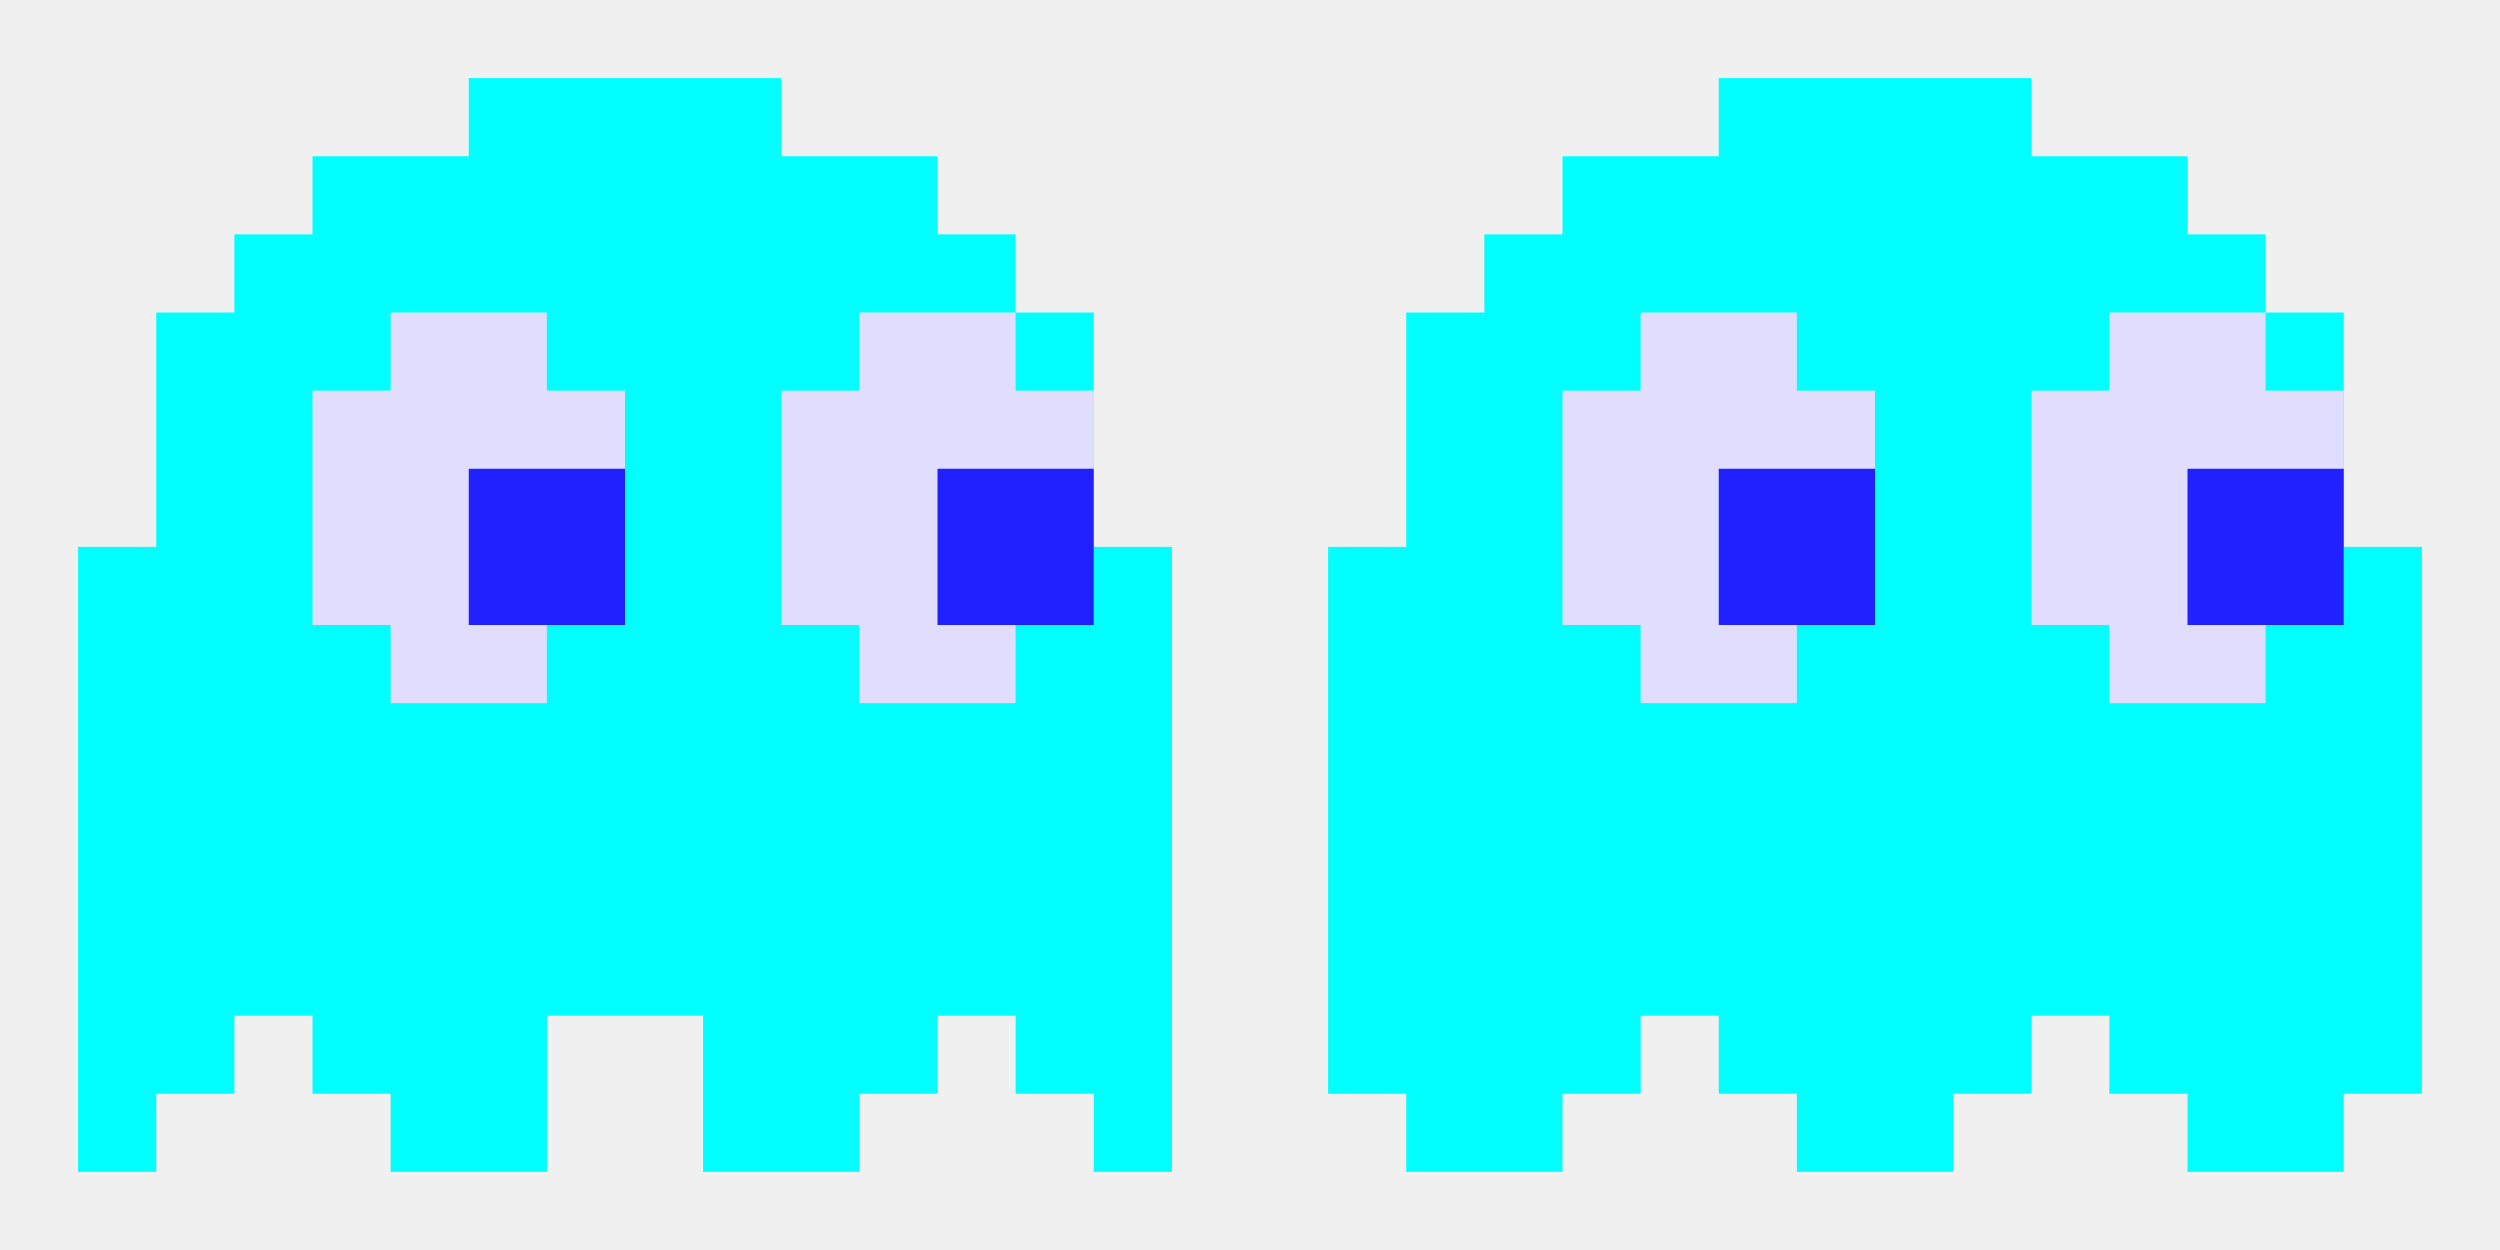
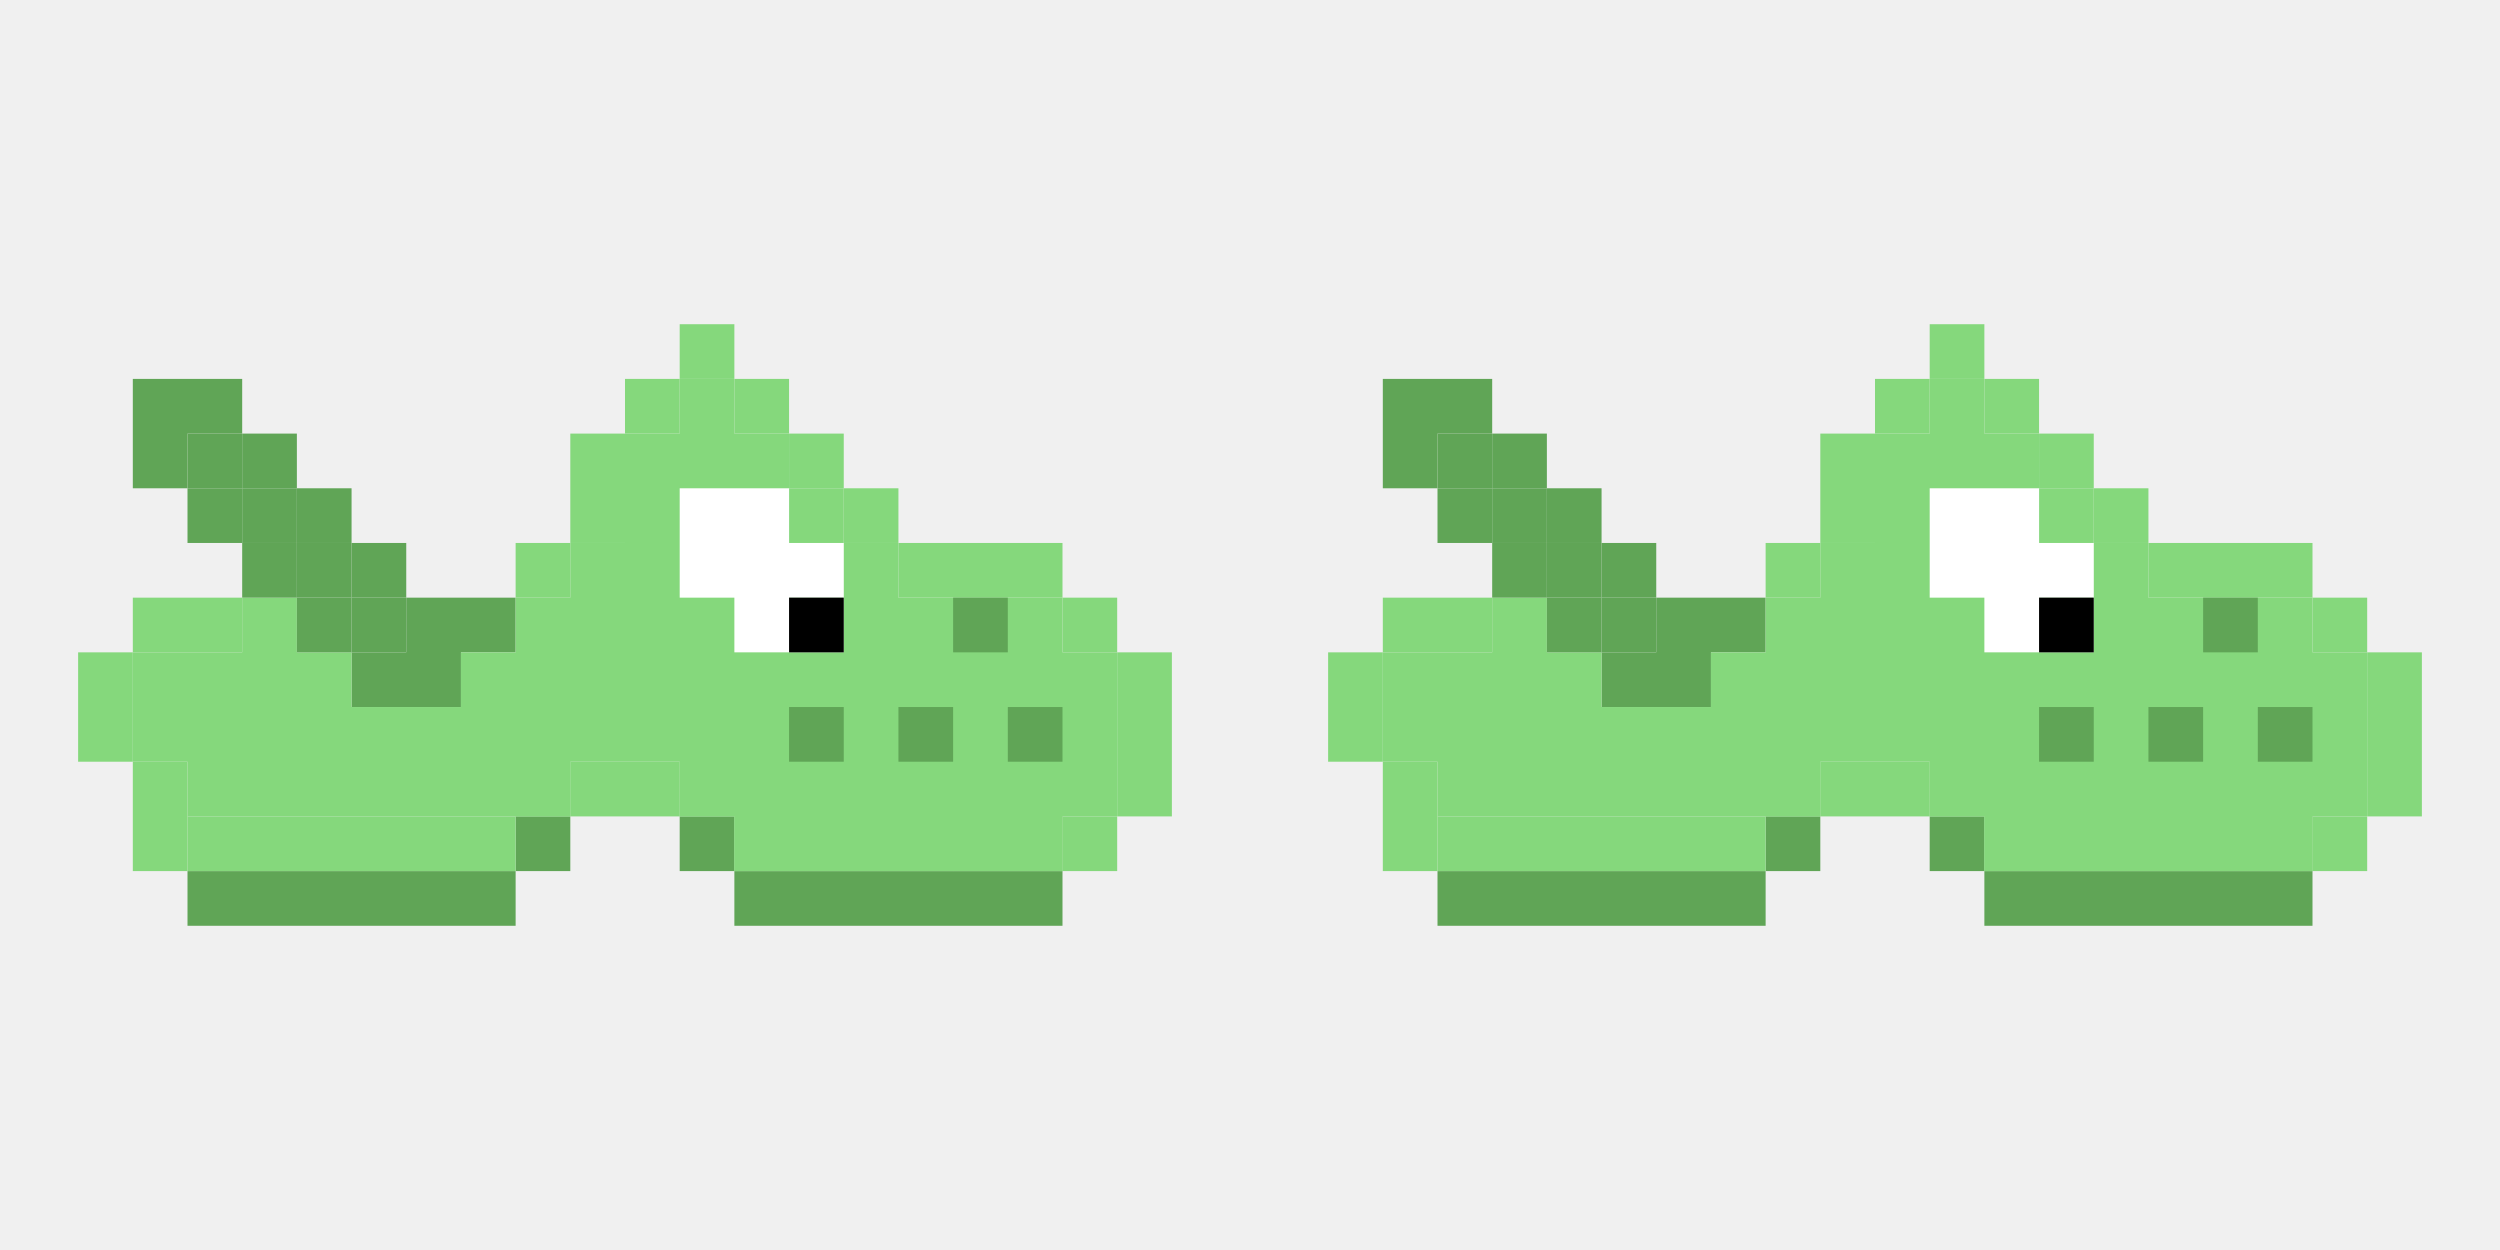
- <svg xmlns="http://www.w3.org/2000/svg" width="32" height="16" viewBox="0 0 32 16" fill="none">
-   <path d="M3 3V4H2V7H1V15H2V14H3V13H4V14H5V15H7V13H9V15H11V14H12V13H13V14H14V15H15V7H14V4H13V3H12V2H10V1H6V2H5H4V3H3Z" fill="#00FFFF" />
-   <path d="M5 8V9H7V8H8V5H7V4H5V5H4V8H5Z" fill="#E0DDFF" />
-   <path d="M6 8V6H8V8H6Z" fill="#2121FF" />
-   <path d="M11 8V9H13V8H14V5H13V4H11V5H10V8H11Z" fill="#E0DDFF" />
-   <path d="M12 8V6H14V8H12Z" fill="#2121FF" />
-   <path d="M19 3V4H18V7H17V14H18V15H20V14H21V13H22V14H23V15H25V14H26V13H27V14H28V15H30V14H31V7H30V4H29V3H28V2H26V1H22V2H21H20V3H19Z" fill="#00FFFF" />
-   <path d="M21 8V9H23V8H24V5H23V4H21V5H20V8H21Z" fill="#E0DDFF" />
-   <path d="M22 8V6H24V8H22Z" fill="#2121FF" />
-   <path d="M27 8V9H29V8H30V5H29V4H27V5H26V8H27Z" fill="#E0DDFF" />
-   <path d="M28 8V6H30V8H28Z" fill="#2121FF" />
+ <svg xmlns="http://www.w3.org/2000/svg" id="Calque_3" viewBox="0 0 32 16">
+   <defs>
+     <style>.cls-1{fill:#fff;}.cls-2{fill:#85d87c;}.cls-3{fill:#60a556;}</style>
+   </defs>
+   <g>
+     <rect class="cls-3" x="2.4" y="11.15" width="4.2" height=".7" />
+     <rect class="cls-3" x="9.4" y="11.15" width="4.2" height=".7" />
+     <rect class="cls-3" x="6.6" y="10.45" width=".7" height=".7" />
+     <rect class="cls-3" x="8.7" y="10.45" width=".7" height=".7" />
+     <rect class="cls-2" x="7.3" y="9.75" width="1.4" height=".7" />
+     <rect class="cls-2" x="13.6" y="10.45" width=".7" height=".7" />
+     <rect class="cls-2" x="14.3" y="8.35" width=".7" height="2.1" />
+     <rect class="cls-2" x="13.6" y="7.65" width=".7" height=".7" />
+     <rect class="cls-2" x="11.5" y="6.95" width="2.1" height=".7" />
+     <rect class="cls-2" x="10.8" y="6.25" width=".7" height=".7" />
+     <rect class="cls-2" x="10.1" y="5.55" width=".7" height=".7" />
+     <rect class="cls-2" x="1.7" y="9.75" width=".7" height="1.4" />
+     <rect class="cls-2" x="1" y="8.35" width=".7" height="1.4" />
+     <rect class="cls-2" x="1.7" y="7.65" width="1.4" height=".7" />
+     <rect class="cls-3" x="2.4" y="6.25" width=".7" height=".7" />
+     <polygon class="cls-3" points="3.1 4.85 3.1 5.55 2.4 5.55 2.4 6.25 1.7 6.25 1.7 4.85 3.1 4.85" />
+     <rect class="cls-3" x="3.1" y="5.55" width=".7" height=".7" />
+     <polygon class="cls-3" points="6.6 7.65 6.6 8.35 5.9 8.35 5.9 9.05 4.5 9.05 4.5 8.35 5.2 8.35 5.2 7.65 6.6 7.65" />
+     <rect class="cls-2" x="10.1" y="6.25" width=".7" height="1.4" />
+     <polygon class="cls-2" points="13.6 8.35 13.6 7.65 12.9 7.65 12.2 7.65 11.5 7.65 11.5 6.95 10.8 6.95 10.8 8.35 10.1 8.35 10.1 5.55 9.4 5.55 9.4 4.85 8.7 4.85 8.7 5.55 8 5.55 8 6.95 7.3 6.95 7.3 7.65 6.6 7.65 6.6 8.35 5.9 8.35 5.9 9.05 4.5 9.05 4.5 8.35 3.8 8.35 3.8 7.65 3.1 7.65 3.1 8.35 1.7 8.35 1.7 9.75 2.4 9.75 2.4 10.45 7.3 10.45 7.3 9.75 8 9.75 8.7 9.75 8.7 10.45 9.4 10.45 9.4 11.15 10.1 11.15 10.8 11.15 11.5 11.15 12.2 11.15 12.9 11.15 13.6 11.15 13.6 10.45 14.3 10.45 14.3 8.35 13.6 8.35" />
+     <rect class="cls-2" x="6.6" y="9.75" width=".7" height=".7" />
+     <rect class="cls-2" x="8.7" y="9.75" width=".7" height=".7" />
+     <rect class="cls-2" x="2.4" y="10.45" width="4.2" height=".7" />
+     <rect class="cls-2" x="12.9" y="10.45" width=".7" height=".7" />
+     <rect class="cls-2" x="10.1" y="10.45" width=".7" height=".7" />
+     <rect class="cls-2" x="9.4" y="10.45" width=".7" height=".7" />
+     <rect class="cls-2" x="10.8" y="10.45" width=".7" height=".7" />
+     <rect class="cls-2" x="11.5" y="10.45" width=".7" height=".7" />
+     <rect class="cls-3" x="11.5" y="9.05" width=".7" height=".7" />
+     <rect class="cls-3" x="12.2" y="7.65" width=".7" height=".7" />
+     <rect class="cls-3" x="10.1" y="9.05" width=".7" height=".7" />
+     <rect class="cls-3" x="12.9" y="9.05" width=".7" height=".7" />
+     <rect class="cls-2" x="12.2" y="10.45" width=".7" height=".7" />
+     <rect class="cls-3" x="4.5" y="7.65" width=".7" height=".7" />
+     <rect class="cls-3" x="3.8" y="6.95" width=".7" height=".7" />
+     <rect class="cls-3" x="3.1" y="6.25" width=".7" height=".7" />
+     <rect class="cls-3" x="2.4" y="5.55" width=".7" height=".7" />
+     <rect class="cls-3" x="3.1" y="6.95" width=".7" height=".7" />
+     <rect class="cls-3" x="3.8" y="7.65" width=".7" height=".7" />
+     <rect class="cls-2" x="6.6" y="6.95" width=".7" height=".7" />
+     <rect class="cls-2" x="7.3" y="5.55" width=".7" height="1.4" />
+     <rect class="cls-2" x="8" y="4.85" width=".7" height=".7" />
+     <rect class="cls-2" x="8.7" y="4.15" width=".7" height=".7" />
+     <rect class="cls-2" x="9.4" y="4.85" width=".7" height=".7" />
+     <rect class="cls-3" x="4.5" y="6.95" width=".7" height=".7" />
+     <rect class="cls-3" x="3.8" y="6.25" width=".7" height=".7" />
+     <polygon class="cls-1" points="10.1 6.95 10.1 6.25 9.4 6.25 8.7 6.25 8.7 6.95 8.7 7.65 9.4 7.65 9.4 8.35 10.1 8.35 10.1 7.65 10.8 7.65 10.8 6.95 10.1 6.95" />
+     <rect x="10.1" y="7.65" width=".7" height=".7" />
+   </g>
+   <g>
+     <rect class="cls-3" x="18.4" y="11.15" width="4.2" height=".7" />
+     <rect class="cls-3" x="25.4" y="11.15" width="4.2" height=".7" />
+     <rect class="cls-3" x="22.6" y="10.45" width=".7" height=".7" />
+     <rect class="cls-3" x="24.7" y="10.45" width=".7" height=".7" />
+     <rect class="cls-2" x="23.3" y="9.75" width="1.4" height=".7" />
+     <rect class="cls-2" x="29.6" y="10.45" width=".7" height=".7" />
+     <rect class="cls-2" x="30.3" y="8.35" width=".7" height="2.1" />
+     <rect class="cls-2" x="29.6" y="7.65" width=".7" height=".7" />
+     <rect class="cls-2" x="27.5" y="6.95" width="2.1" height=".7" />
+     <rect class="cls-2" x="26.8" y="6.25" width=".7" height=".7" />
+     <rect class="cls-2" x="26.1" y="5.55" width=".7" height=".7" />
+     <rect class="cls-2" x="17.7" y="9.75" width=".7" height="1.4" />
+     <rect class="cls-2" x="17" y="8.35" width=".7" height="1.4" />
+     <rect class="cls-2" x="17.7" y="7.65" width="1.4" height=".7" />
+     <rect class="cls-3" x="18.4" y="6.25" width=".7" height=".7" />
+     <polygon class="cls-3" points="19.1 4.85 19.1 5.55 18.4 5.55 18.4 6.25 17.7 6.25 17.7 4.85 19.1 4.85" />
+     <rect class="cls-3" x="19.1" y="5.55" width=".7" height=".7" />
+     <polygon class="cls-3" points="22.6 7.65 22.6 8.35 21.9 8.35 21.9 9.05 20.5 9.05 20.5 8.35 21.2 8.35 21.2 7.65 22.6 7.65" />
+     <rect class="cls-2" x="26.1" y="6.25" width=".7" height="1.4" />
+     <polygon class="cls-2" points="29.6 8.35 29.6 7.65 28.9 7.65 28.2 7.65 27.5 7.65 27.5 6.95 26.8 6.95 26.8 8.35 26.1 8.35 26.1 5.55 25.4 5.55 25.4 4.85 24.7 4.85 24.7 5.55 24 5.55 24 6.95 23.3 6.95 23.3 7.65 22.6 7.65 22.6 8.35 21.9 8.35 21.9 9.05 20.5 9.05 20.5 8.35 19.8 8.35 19.8 7.65 19.1 7.65 19.1 8.35 17.7 8.35 17.7 9.75 18.4 9.75 18.4 10.45 23.3 10.45 23.3 9.75 24 9.75 24.7 9.75 24.7 10.45 25.4 10.45 25.4 11.15 26.1 11.15 26.8 11.15 27.5 11.15 28.2 11.15 28.9 11.15 29.6 11.15 29.6 10.45 30.3 10.45 30.3 8.35 29.6 8.35" />
+     <rect class="cls-2" x="22.6" y="9.75" width=".7" height=".7" />
+     <rect class="cls-2" x="24.7" y="9.75" width=".7" height=".7" />
+     <rect class="cls-2" x="18.4" y="10.45" width="4.2" height=".7" />
+     <rect class="cls-2" x="28.9" y="10.45" width=".7" height=".7" />
+     <rect class="cls-2" x="26.1" y="10.45" width=".7" height=".7" />
+     <rect class="cls-2" x="25.4" y="10.45" width=".7" height=".7" />
+     <rect class="cls-2" x="26.8" y="10.45" width=".7" height=".7" />
+     <rect class="cls-2" x="27.5" y="10.45" width=".7" height=".7" />
+     <rect class="cls-3" x="27.5" y="9.05" width=".7" height=".7" />
+     <rect class="cls-3" x="28.2" y="7.65" width=".7" height=".7" />
+     <rect class="cls-3" x="26.1" y="9.05" width=".7" height=".7" />
+     <rect class="cls-3" x="28.9" y="9.05" width=".7" height=".7" />
+     <rect class="cls-2" x="28.2" y="10.45" width=".7" height=".7" />
+     <rect class="cls-3" x="20.5" y="7.65" width=".7" height=".7" />
+     <rect class="cls-3" x="19.8" y="6.95" width=".7" height=".7" />
+     <rect class="cls-3" x="19.1" y="6.25" width=".7" height=".7" />
+     <rect class="cls-3" x="18.4" y="5.55" width=".7" height=".7" />
+     <rect class="cls-3" x="19.1" y="6.95" width=".7" height=".7" />
+     <rect class="cls-3" x="19.8" y="7.65" width=".7" height=".7" />
+     <rect class="cls-2" x="22.6" y="6.95" width=".7" height=".7" />
+     <rect class="cls-2" x="23.3" y="5.55" width=".7" height="1.4" />
+     <rect class="cls-2" x="24" y="4.85" width=".7" height=".7" />
+     <rect class="cls-2" x="24.7" y="4.15" width=".7" height=".7" />
+     <rect class="cls-2" x="25.4" y="4.85" width=".7" height=".7" />
+     <rect class="cls-3" x="20.5" y="6.95" width=".7" height=".7" />
+     <rect class="cls-3" x="19.8" y="6.25" width=".7" height=".7" />
+     <polygon class="cls-1" points="26.1 6.95 26.1 6.25 25.4 6.25 24.7 6.25 24.7 6.95 24.7 7.65 25.4 7.65 25.4 8.35 26.1 8.35 26.1 7.65 26.8 7.65 26.8 6.95 26.1 6.95" />
+     <rect x="26.1" y="7.65" width=".7" height=".7" />
+   </g>
</svg>
